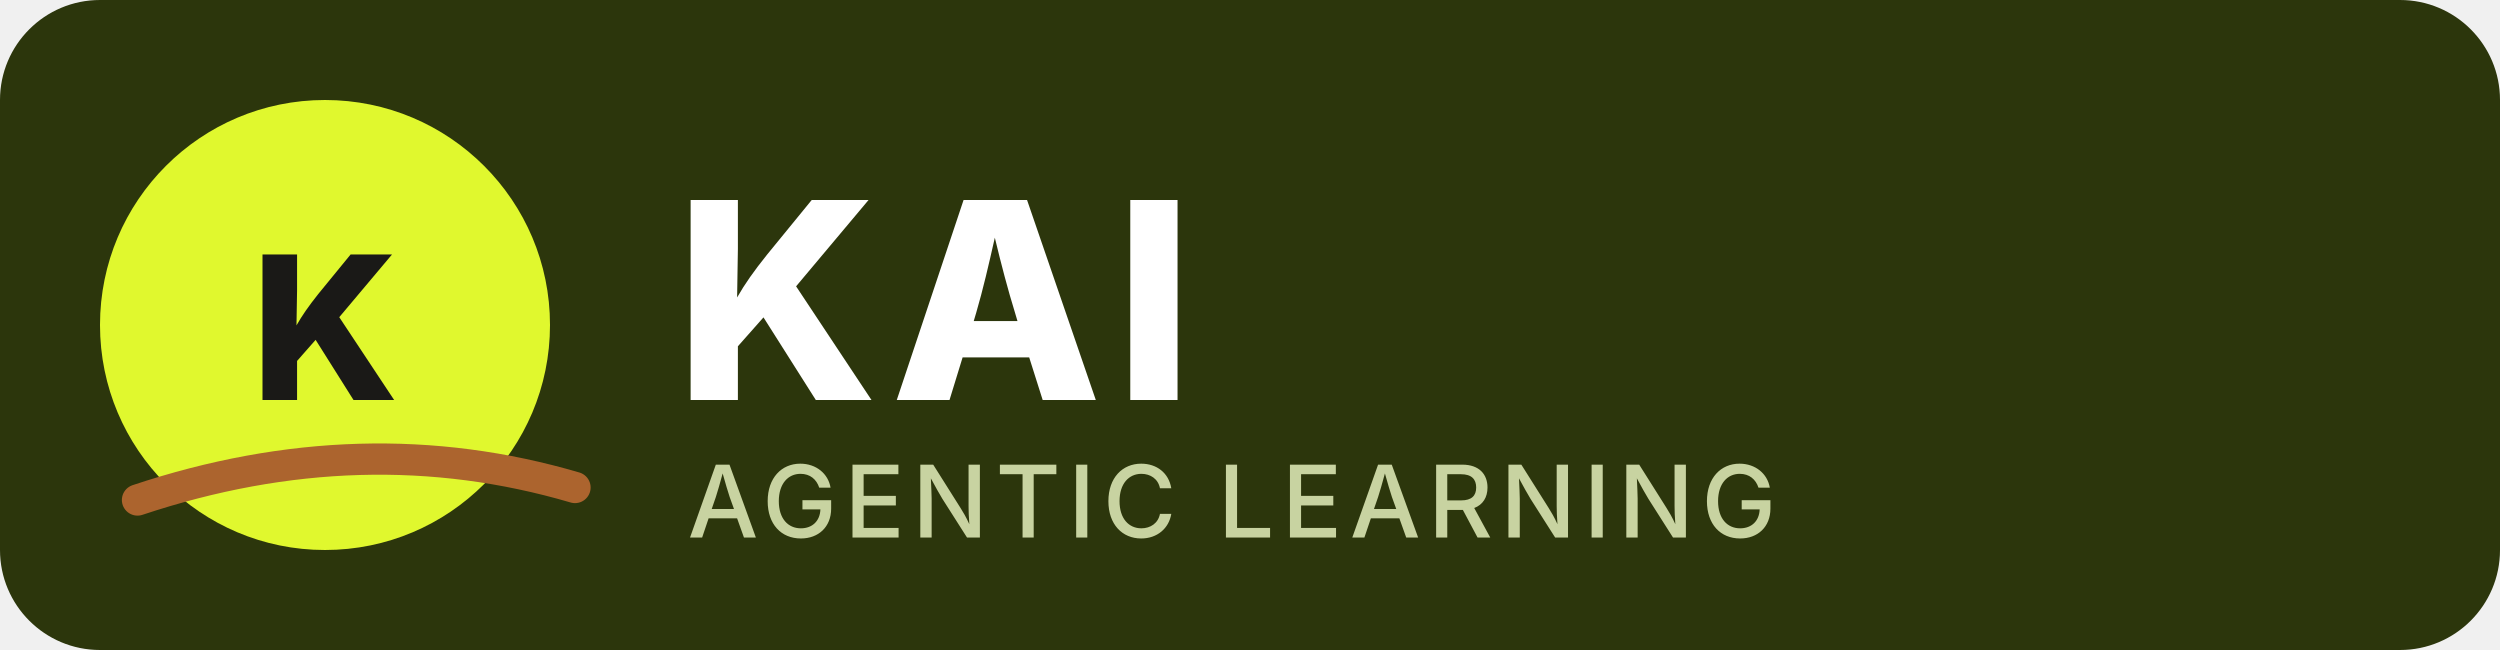
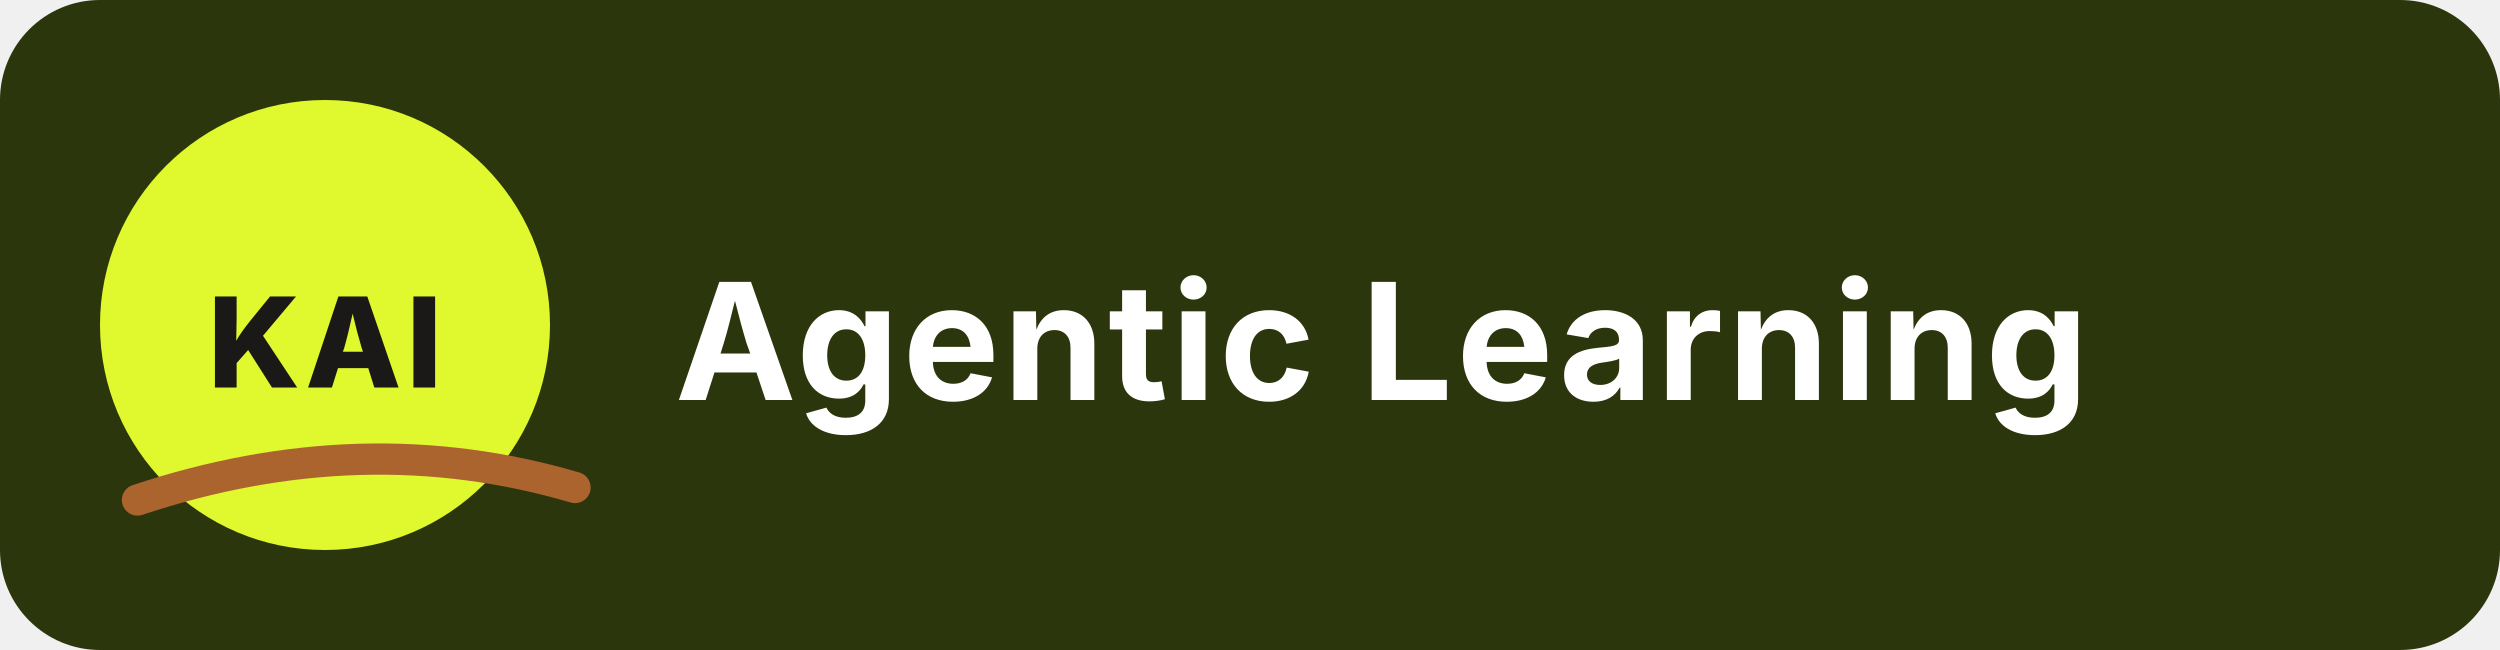
<svg xmlns="http://www.w3.org/2000/svg" viewBox="0 0 200 52" fill="none">
  <rect x="0" y="0" width="200" height="52" rx="8" fill="#2C360C" />
  <rect x="8" y="8" width="36" height="36" rx="18" fill="#E0F82E" />
-   <text x="26" y="32" text-anchor="middle" font-family="Inter, Arial, sans-serif" font-weight="800" font-size="16" fill="#1A1917">K</text>
+   <text x="26" y="31" text-anchor="middle" font-family="Inter, Arial, sans-serif" font-weight="800" font-size="10" letter-spacing="0.4" fill="#1A1917">KAI</text>
  <path d="M11 40 Q29 34, 46 39" stroke="#AC642E" stroke-width="2.5" fill="none" stroke-linecap="round" />
-   <text x="54" y="32" font-family="Inter, Arial, sans-serif" font-weight="800" font-size="22" letter-spacing="1" fill="#FFFFFF">KAI</text>
-   <text x="55" y="43" font-family="Inter, Arial, sans-serif" font-weight="500" font-size="8" letter-spacing="0.6" fill="#C8D3A1">AGENTIC LEARNING</text>
+   <text x="54" y="32" font-family="Inter, Arial, sans-serif" font-weight="700" font-size="13" letter-spacing="0.3" fill="#FFFFFF">Agentic Learning</text>
</svg>
